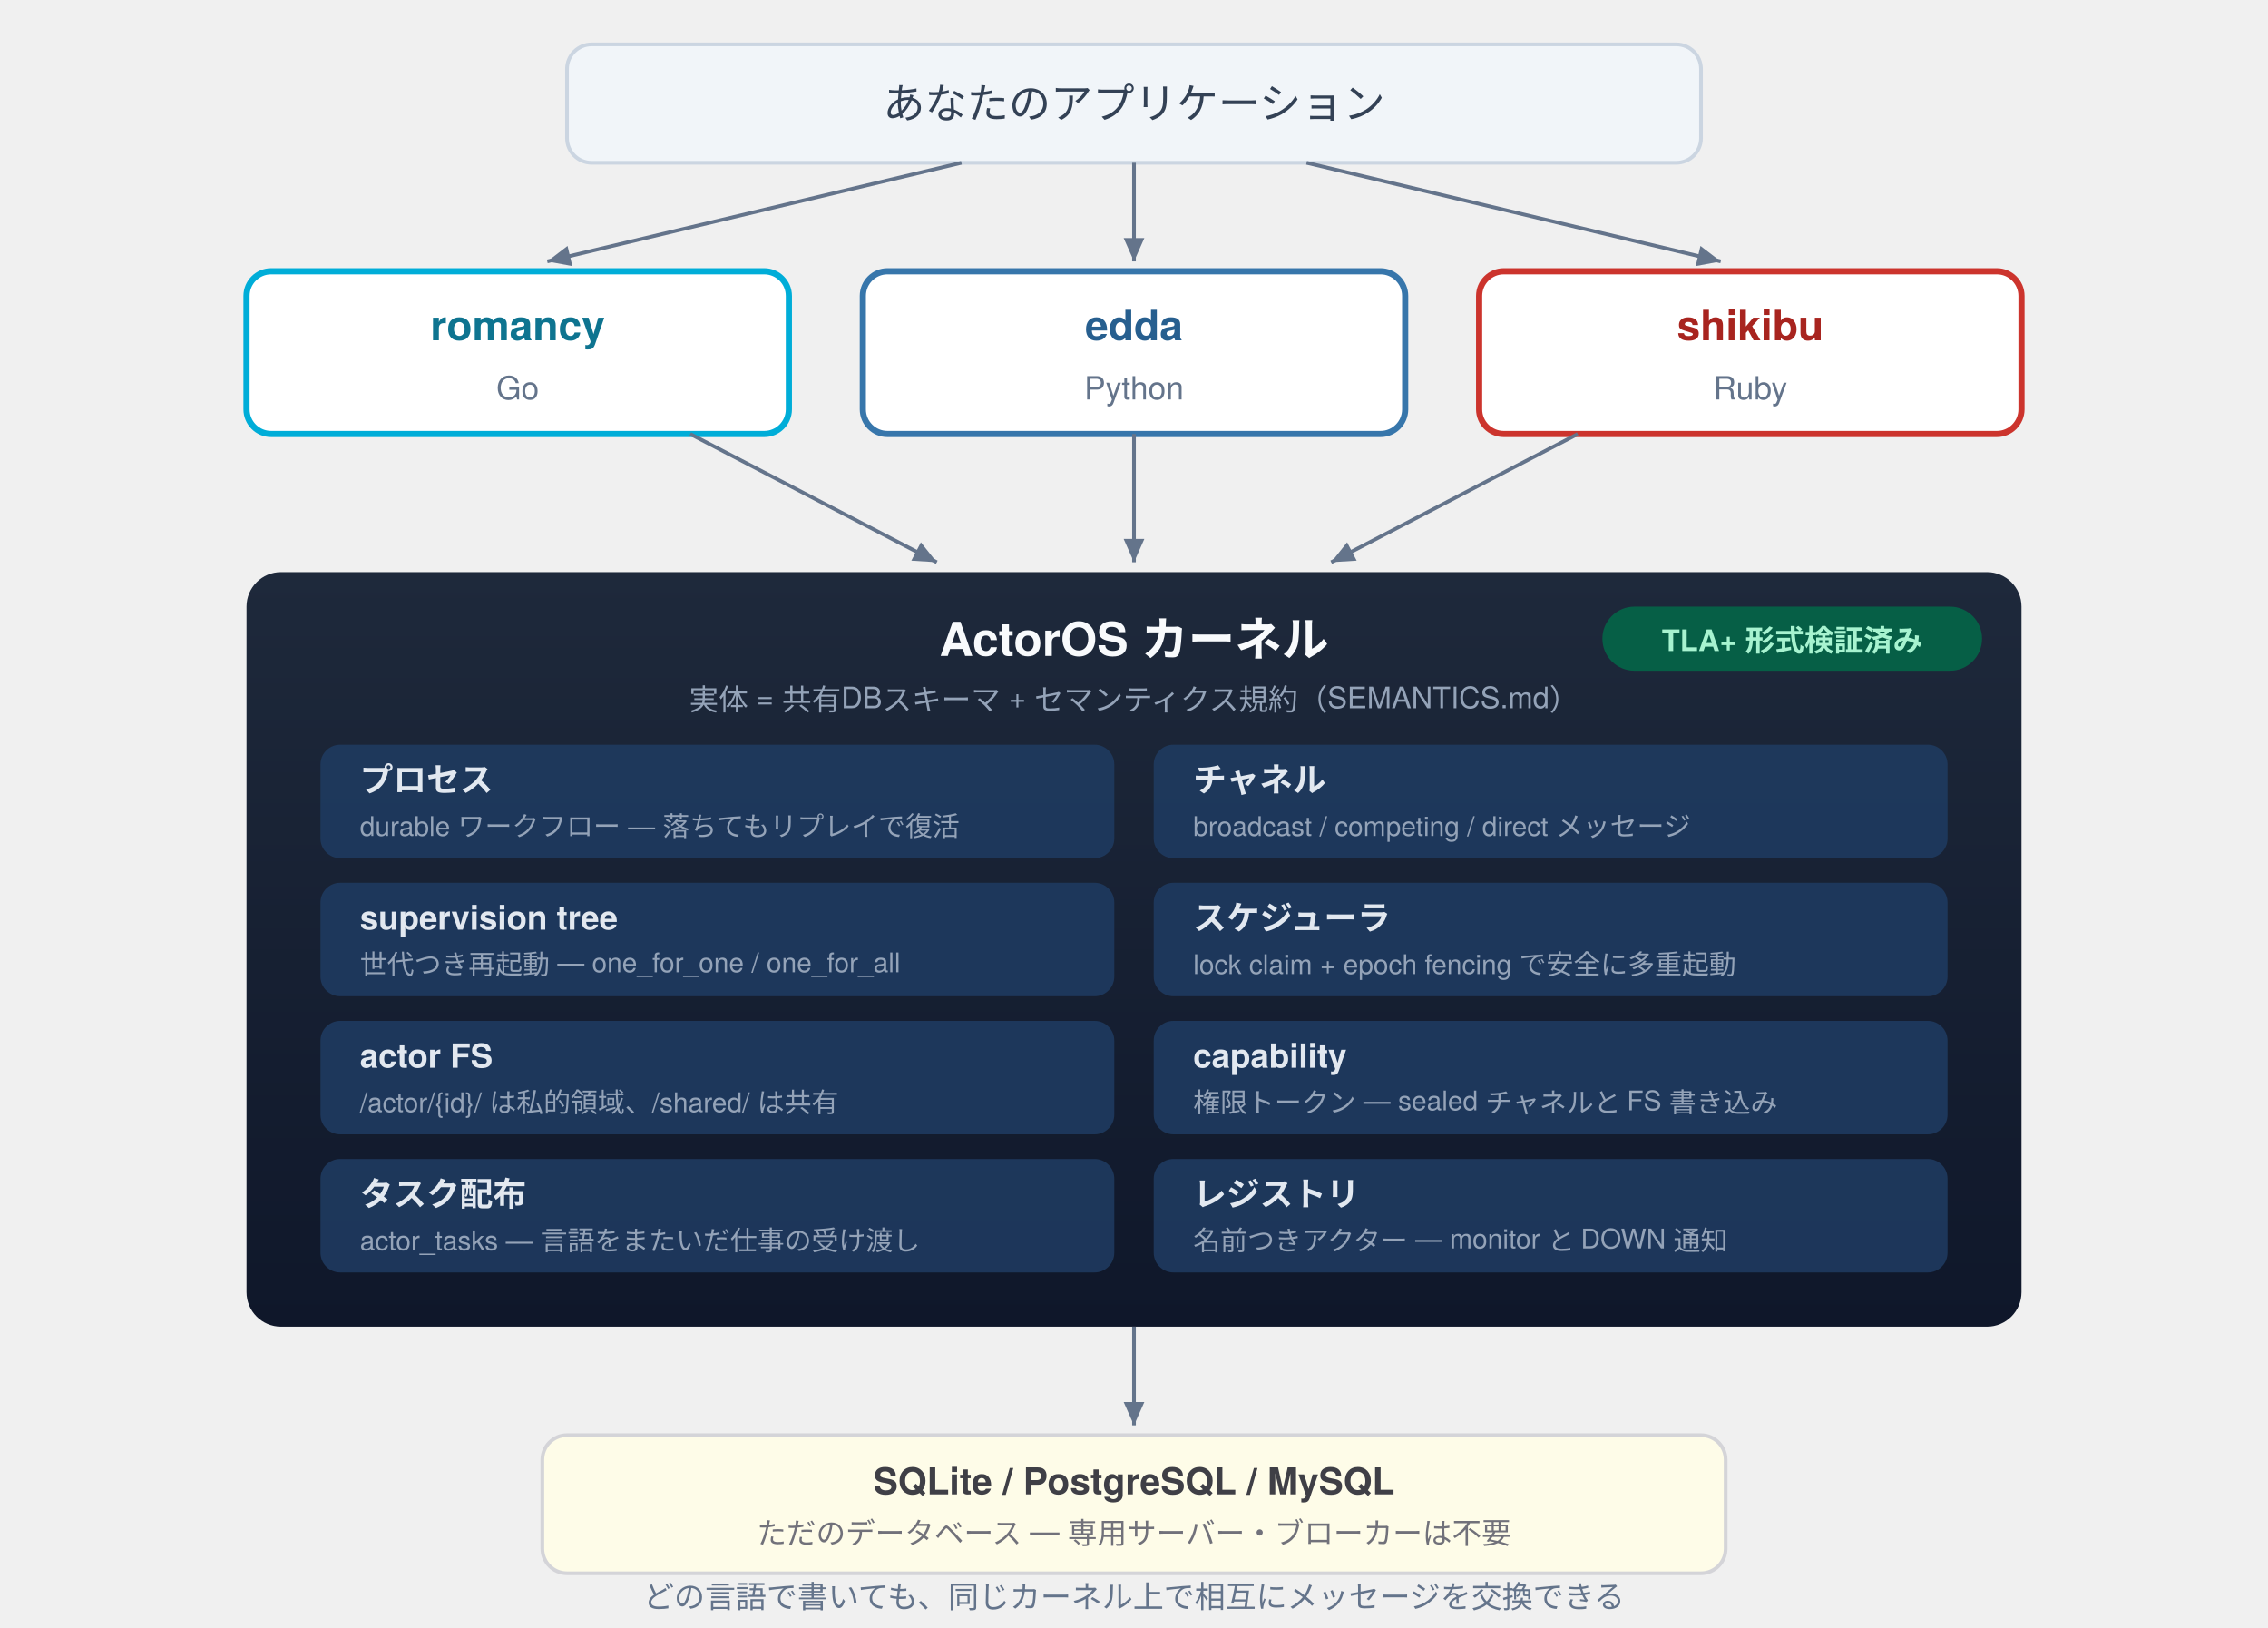
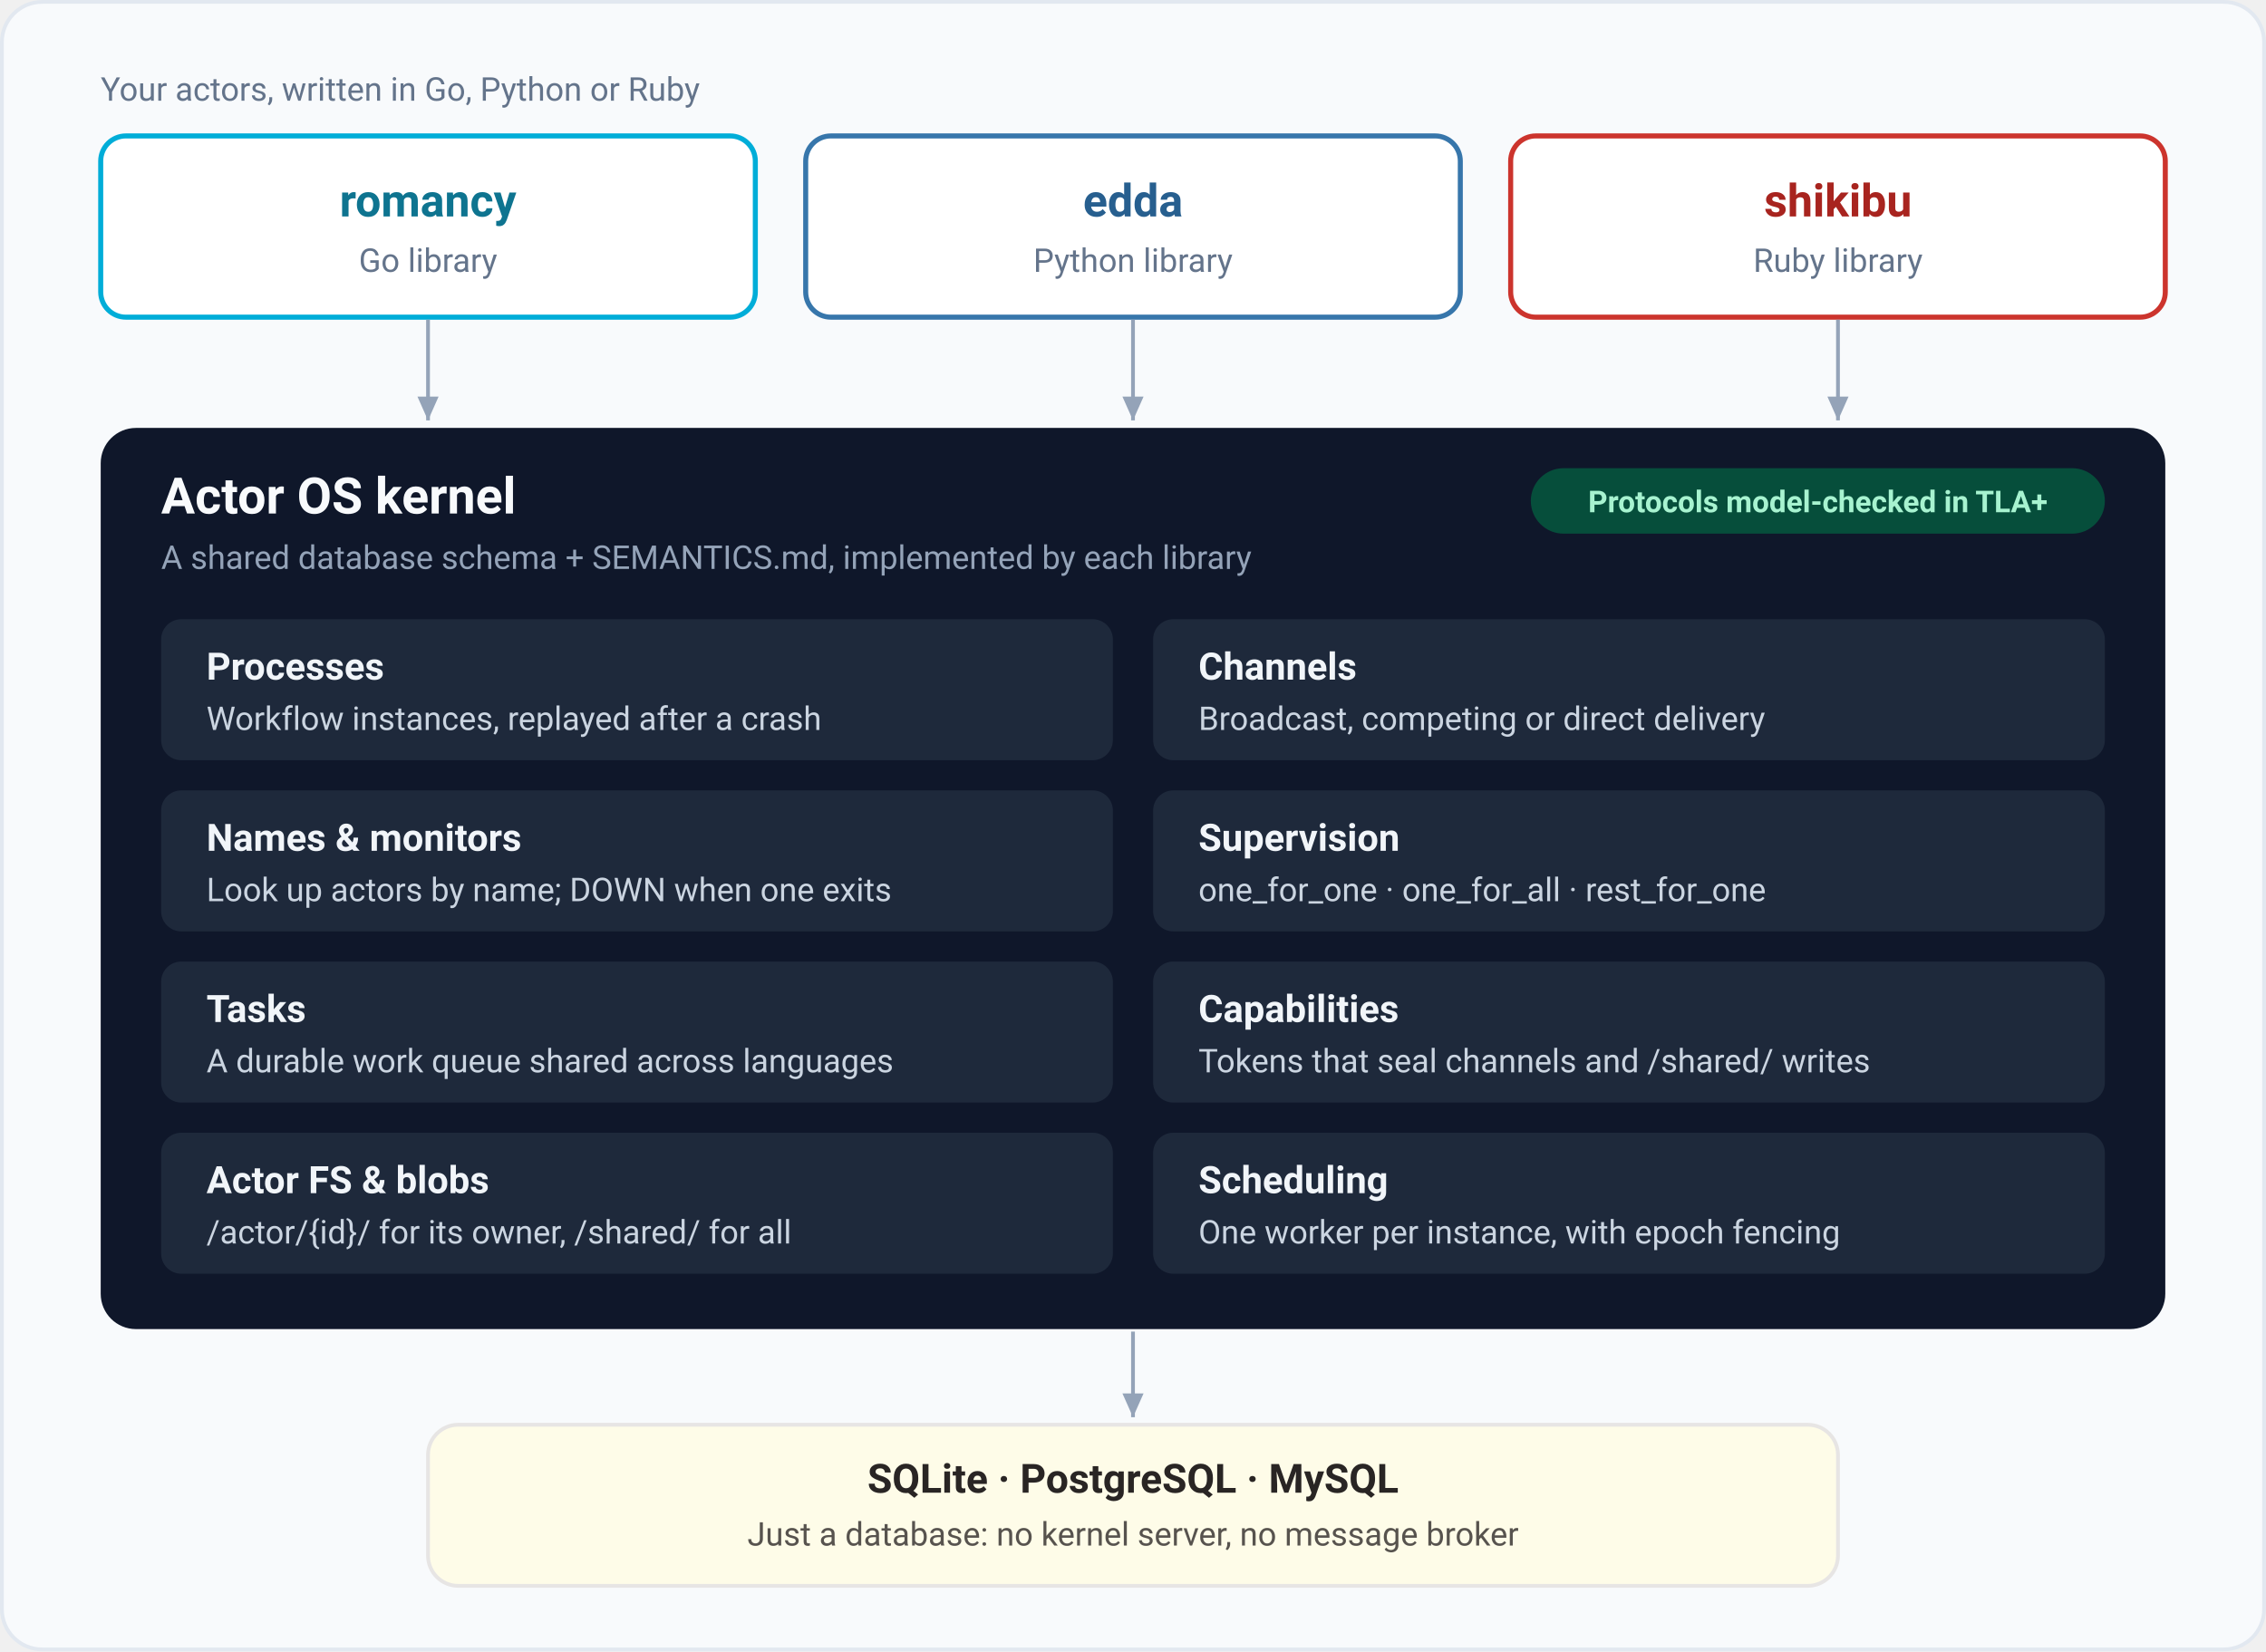
- <svg xmlns="http://www.w3.org/2000/svg" viewBox="0 0 920 660" font-family="'Hiragino Sans','Noto Sans JP','Helvetica Neue',sans-serif">
+ <svg xmlns="http://www.w3.org/2000/svg" width="900" height="656" viewBox="0 0 900 656" role="img" aria-labelledby="title desc">
+   <style>
+     svg { font-family: system-ui, -apple-system, "Segoe UI", Roboto, "Helvetica Neue", Arial, sans-serif; }
+     text { font-size: 13px; }
+     .card { fill: #f8fafc; stroke: #e2e8f0; stroke-width: 1.5; }
+     .muted { fill: #64748b; }
+     .box { fill: #ffffff; stroke-width: 2; }
+     .go { stroke: #00add8; }
+     .go-t { fill: #0e7490; }
+     .py { stroke: #3776ab; }
+     .py-t { fill: #275f8f; }
+     .rb { stroke: #cc342d; }
+     .rb-t { fill: #a8241f; }
+     .name { font-size: 18px; font-weight: 700; }
+     .arrow { stroke: #94a3b8; stroke-width: 1.5; }
+     .head { fill: #94a3b8; }
+     .kernel { fill: #0f172a; }
+     .k-title { fill: #f8fafc; font-size: 20px; font-weight: 700; }
+     .k-sub { fill: #94a3b8; }
+     .pill { fill: #064e3b; }
+     .pill-t { fill: #a7f3d0; font-size: 12px; font-weight: 600; }
+     .chip { fill: #1e293b; }
+     .chip-t { fill: #f1f5f9; font-size: 15px; font-weight: 600; }
+     .chip-d { fill: #cbd5e1; }
+     .db { fill: #fefce8; stroke: #e7e5e4; stroke-width: 1.5; }
+     .db-t { fill: #292524; font-size: 16px; font-weight: 700; }
+     .db-s { fill: #57534e; }
+     @media (prefers-color-scheme: dark) {
+       .card { fill: #161b22; stroke: #2a313c; }
+       .muted { fill: #94a3b8; }
+       .box { fill: #0d1117; }
+       .go { stroke: #1fb6d6; }
+       .go-t { fill: #67d8ef; }
+       .py { stroke: #5b95cc; }
+       .py-t { fill: #93c0ea; }
+       .rb { stroke: #e0564e; }
+       .rb-t { fill: #f49a93; }
+       .arrow { stroke: #64748b; }
+       .head { fill: #64748b; }
+       .kernel { fill: #1b2433; stroke: #334155; }
+       .k-sub { fill: #9fb0c5; }
+       .pill { fill: #0b3b2c; }
+       .pill-t { fill: #86efac; }
+       .chip { fill: #263246; }
+       .chip-d { fill: #c5cfdc; }
+       .db { fill: #221f17; stroke: #4a4436; }
+       .db-t { fill: #f5f5f4; }
+       .db-s { fill: #b9b3a8; }
+     }
+   </style>
  <defs>
-     <marker id="arr" viewBox="0 0 10 10" refX="9" refY="5" markerWidth="7" markerHeight="7" orient="auto-start-reverse">
-       <path d="M 0 1 L 9 5 L 0 9 z" fill="#64748b" />
+     <marker id="arrow" viewBox="0 0 10 10" refX="9" refY="5" markerWidth="7" markerHeight="7" orient="auto">
+       <path class="head" d="M0 1L9 5L0 9z" />
    </marker>
-     <linearGradient id="kernel" x1="0" y1="0" x2="0" y2="1">
-       <stop offset="0" stop-color="#1e293b" />
-       <stop offset="1" stop-color="#0f172a" />
-     </linearGradient>
  </defs>
-   <rect x="230" y="18" width="460" height="48" rx="10" fill="#f1f5f9" stroke="#cbd5e1" stroke-width="1.5" />
-   <text x="460" y="48" text-anchor="middle" font-size="17" fill="#334155">あなたのアプリケーション</text>
-   <line x1="390" y1="66" x2="222" y2="106" stroke="#64748b" stroke-width="1.5" marker-end="url(#arr)" />
-   <line x1="460" y1="66" x2="460" y2="106" stroke="#64748b" stroke-width="1.5" marker-end="url(#arr)" />
-   <line x1="530" y1="66" x2="698" y2="106" stroke="#64748b" stroke-width="1.5" marker-end="url(#arr)" />
-   <g>
-     <rect x="100" y="110" width="220" height="66" rx="10" fill="#ffffff" stroke="#00add8" stroke-width="2.5" />
-     <text x="210" y="138" text-anchor="middle" font-size="17" font-weight="bold" fill="#0e7490">romancy</text>
-     <text x="210" y="162" text-anchor="middle" font-size="13" fill="#64748b">Go</text>
-   </g>
-   <g>
-     <rect x="350" y="110" width="220" height="66" rx="10" fill="#ffffff" stroke="#3776ab" stroke-width="2.5" />
-     <text x="460" y="138" text-anchor="middle" font-size="17" font-weight="bold" fill="#275f8f">edda</text>
-     <text x="460" y="162" text-anchor="middle" font-size="13" fill="#64748b">Python</text>
-   </g>
-   <g>
-     <rect x="600" y="110" width="220" height="66" rx="10" fill="#ffffff" stroke="#cc342d" stroke-width="2.5" />
-     <text x="710" y="138" text-anchor="middle" font-size="17" font-weight="bold" fill="#a8241f">shikibu</text>
-     <text x="710" y="162" text-anchor="middle" font-size="13" fill="#64748b">Ruby</text>
-   </g>
-   <text x="460" y="652" text-anchor="middle" font-size="12.5" fill="#64748b">どの言語で書いても、同じカーネル上で相互にメッセージを交換できる</text>
-   <line x1="280" y1="176" x2="380" y2="228" stroke="#64748b" stroke-width="1.5" marker-end="url(#arr)" />
-   <line x1="460" y1="176" x2="460" y2="228" stroke="#64748b" stroke-width="1.5" marker-end="url(#arr)" />
-   <line x1="640" y1="176" x2="540" y2="228" stroke="#64748b" stroke-width="1.5" marker-end="url(#arr)" />
-   <rect x="100" y="232" width="720" height="306" rx="14" fill="url(#kernel)" />
-   <text x="460" y="266" text-anchor="middle" font-size="19" font-weight="bold" fill="#f8fafc">ActorOS カーネル</text>
-   <text x="460" y="288" text-anchor="middle" font-size="12" fill="#94a3b8">実体 = 共有DBスキーマ + セマンティクス規約（SEMANTICS.md）</text>
-   <g font-size="13.5">
-     <rect x="130" y="302" width="322" height="46" rx="8" fill="#1e3a5f" opacity="0.9" />
-     <text x="146" y="321" font-weight="bold" fill="#e2e8f0">プロセス</text>
-     <text x="146" y="339" font-size="11" fill="#94a3b8">durable ワークフロー — 落ちてもリプレイで復活</text>
-     <rect x="468" y="302" width="322" height="46" rx="8" fill="#1e3a5f" opacity="0.9" />
-     <text x="484" y="321" font-weight="bold" fill="#e2e8f0">チャネル</text>
-     <text x="484" y="339" font-size="11" fill="#94a3b8">broadcast / competing / direct メッセージ</text>
-     <rect x="130" y="358" width="322" height="46" rx="8" fill="#1e3a5f" opacity="0.9" />
-     <text x="146" y="377" font-weight="bold" fill="#e2e8f0">supervision tree</text>
-     <text x="146" y="395" font-size="11" fill="#94a3b8">世代つき再起動 — one_for_one / one_for_all</text>
-     <rect x="468" y="358" width="322" height="46" rx="8" fill="#1e3a5f" opacity="0.9" />
-     <text x="484" y="377" font-weight="bold" fill="#e2e8f0">スケジューラ</text>
-     <text x="484" y="395" font-size="11" fill="#94a3b8">lock claim + epoch fencing で安全に多重起動</text>
-     <rect x="130" y="414" width="322" height="46" rx="8" fill="#1e3a5f" opacity="0.9" />
-     <text x="146" y="433" font-weight="bold" fill="#e2e8f0">actor FS</text>
-     <text x="146" y="451" font-size="11" fill="#94a3b8">/actor/{id}/ は私的領域、/shared/ は共有</text>
-     <rect x="468" y="414" width="322" height="46" rx="8" fill="#1e3a5f" opacity="0.9" />
-     <text x="484" y="433" font-weight="bold" fill="#e2e8f0">capability</text>
-     <text x="484" y="451" font-size="11" fill="#94a3b8">権限トークン — sealed チャネルと FS 書き込み</text>
-     <rect x="130" y="470" width="322" height="46" rx="8" fill="#1e3a5f" opacity="0.9" />
-     <text x="146" y="489" font-weight="bold" fill="#e2e8f0">タスク配布</text>
-     <text x="146" y="507" font-size="11" fill="#94a3b8">actor_tasks — 言語をまたいだ仕事の受け渡し</text>
-     <rect x="468" y="470" width="322" height="46" rx="8" fill="#1e3a5f" opacity="0.9" />
-     <text x="484" y="489" font-weight="bold" fill="#e2e8f0">レジストリ</text>
-     <text x="484" y="507" font-size="11" fill="#94a3b8">名前つきアクター — monitor と DOWN 通知</text>
-   </g>
-   <rect x="650" y="246" width="154" height="26" rx="13" fill="#065f46" />
-   <text x="727" y="264" text-anchor="middle" font-size="12" font-weight="bold" fill="#a7f3d0">TLA+ 形式検証済み</text>
-   <line x1="460" y1="538" x2="460" y2="578" stroke="#64748b" stroke-width="1.5" marker-end="url(#arr)" />
-   <rect x="220" y="582" width="480" height="56" rx="10" fill="#fefce8" stroke="#d4d4d8" stroke-width="1.5" />
-   <text x="460" y="606" text-anchor="middle" font-size="15" font-weight="bold" fill="#3f3f46">SQLite / PostgreSQL / MySQL</text>
-   <text x="460" y="626" text-anchor="middle" font-size="12" fill="#71717a">ただのデータベース — 専用サーバー・ブローカーは不要</text>
+   <rect class="card" x="0.75" y="0.75" width="898.5" height="654.5" rx="16" />
+   <text class="muted" x="40" y="40">Your actors, written in Go, Python or Ruby</text>
+   <rect class="box go" x="40" y="54" width="260" height="72" rx="10" />
+   <text class="name go-t" x="170" y="86" text-anchor="middle">romancy</text>
+   <text class="muted" x="170" y="108" text-anchor="middle">Go library</text>
+   <rect class="box py" x="320" y="54" width="260" height="72" rx="10" />
+   <text class="name py-t" x="450" y="86" text-anchor="middle">edda</text>
+   <text class="muted" x="450" y="108" text-anchor="middle">Python library</text>
+   <rect class="box rb" x="600" y="54" width="260" height="72" rx="10" />
+   <text class="name rb-t" x="730" y="86" text-anchor="middle">shikibu</text>
+   <text class="muted" x="730" y="108" text-anchor="middle">Ruby library</text>
+   <line class="arrow" x1="170" y1="127" x2="170" y2="167" marker-end="url(#arrow)" />
+   <line class="arrow" x1="450" y1="127" x2="450" y2="167" marker-end="url(#arrow)" />
+   <line class="arrow" x1="730" y1="127" x2="730" y2="167" marker-end="url(#arrow)" />
+   <rect class="kernel" x="40" y="170" width="820" height="358" rx="14" />
+   <text class="k-title" x="64" y="204">Actor OS kernel</text>
+   <text class="k-sub" x="64" y="226">A shared database schema + SEMANTICS.md, implemented by each library</text>
+   <rect class="pill" x="608" y="186" width="228" height="26" rx="13" />
+   <text class="pill-t" x="722" y="203.5" text-anchor="middle">Protocols model-checked in TLA+</text>
+   <rect class="chip" x="64" y="246" width="378" height="56" rx="8" />
+   <text class="chip-t" x="82" y="270">Processes</text>
+   <text class="chip-d" x="82" y="290">Workflow instances, replayed after a crash</text>
+   <rect class="chip" x="458" y="246" width="378" height="56" rx="8" />
+   <text class="chip-t" x="476" y="270">Channels</text>
+   <text class="chip-d" x="476" y="290">Broadcast, competing or direct delivery</text>
+   <rect class="chip" x="64" y="314" width="378" height="56" rx="8" />
+   <text class="chip-t" x="82" y="338">Names &amp; monitors</text>
+   <text class="chip-d" x="82" y="358">Look up actors by name; DOWN when one exits</text>
+   <rect class="chip" x="458" y="314" width="378" height="56" rx="8" />
+   <text class="chip-t" x="476" y="338">Supervision</text>
+   <text class="chip-d" x="476" y="358">one_for_one · one_for_all · rest_for_one</text>
+   <rect class="chip" x="64" y="382" width="378" height="56" rx="8" />
+   <text class="chip-t" x="82" y="406">Tasks</text>
+   <text class="chip-d" x="82" y="426">A durable work queue shared across languages</text>
+   <rect class="chip" x="458" y="382" width="378" height="56" rx="8" />
+   <text class="chip-t" x="476" y="406">Capabilities</text>
+   <text class="chip-d" x="476" y="426">Tokens that seal channels and /shared/ writes</text>
+   <rect class="chip" x="64" y="450" width="378" height="56" rx="8" />
+   <text class="chip-t" x="82" y="474">Actor FS &amp; blobs</text>
+   <text class="chip-d" x="82" y="494">/actor/{id}/ for its owner, /shared/ for all</text>
+   <rect class="chip" x="458" y="450" width="378" height="56" rx="8" />
+   <text class="chip-t" x="476" y="474">Scheduling</text>
+   <text class="chip-d" x="476" y="494">One worker per instance, with epoch fencing</text>
+   <line class="arrow" x1="450" y1="529" x2="450" y2="563" marker-end="url(#arrow)" />
+   <rect class="db" x="170" y="566" width="560" height="64" rx="12" />
+   <text class="db-t" x="450" y="593" text-anchor="middle">SQLite · PostgreSQL · MySQL</text>
+   <text class="db-s" x="450" y="614" text-anchor="middle">Just a database: no kernel server, no message broker</text>
</svg>
